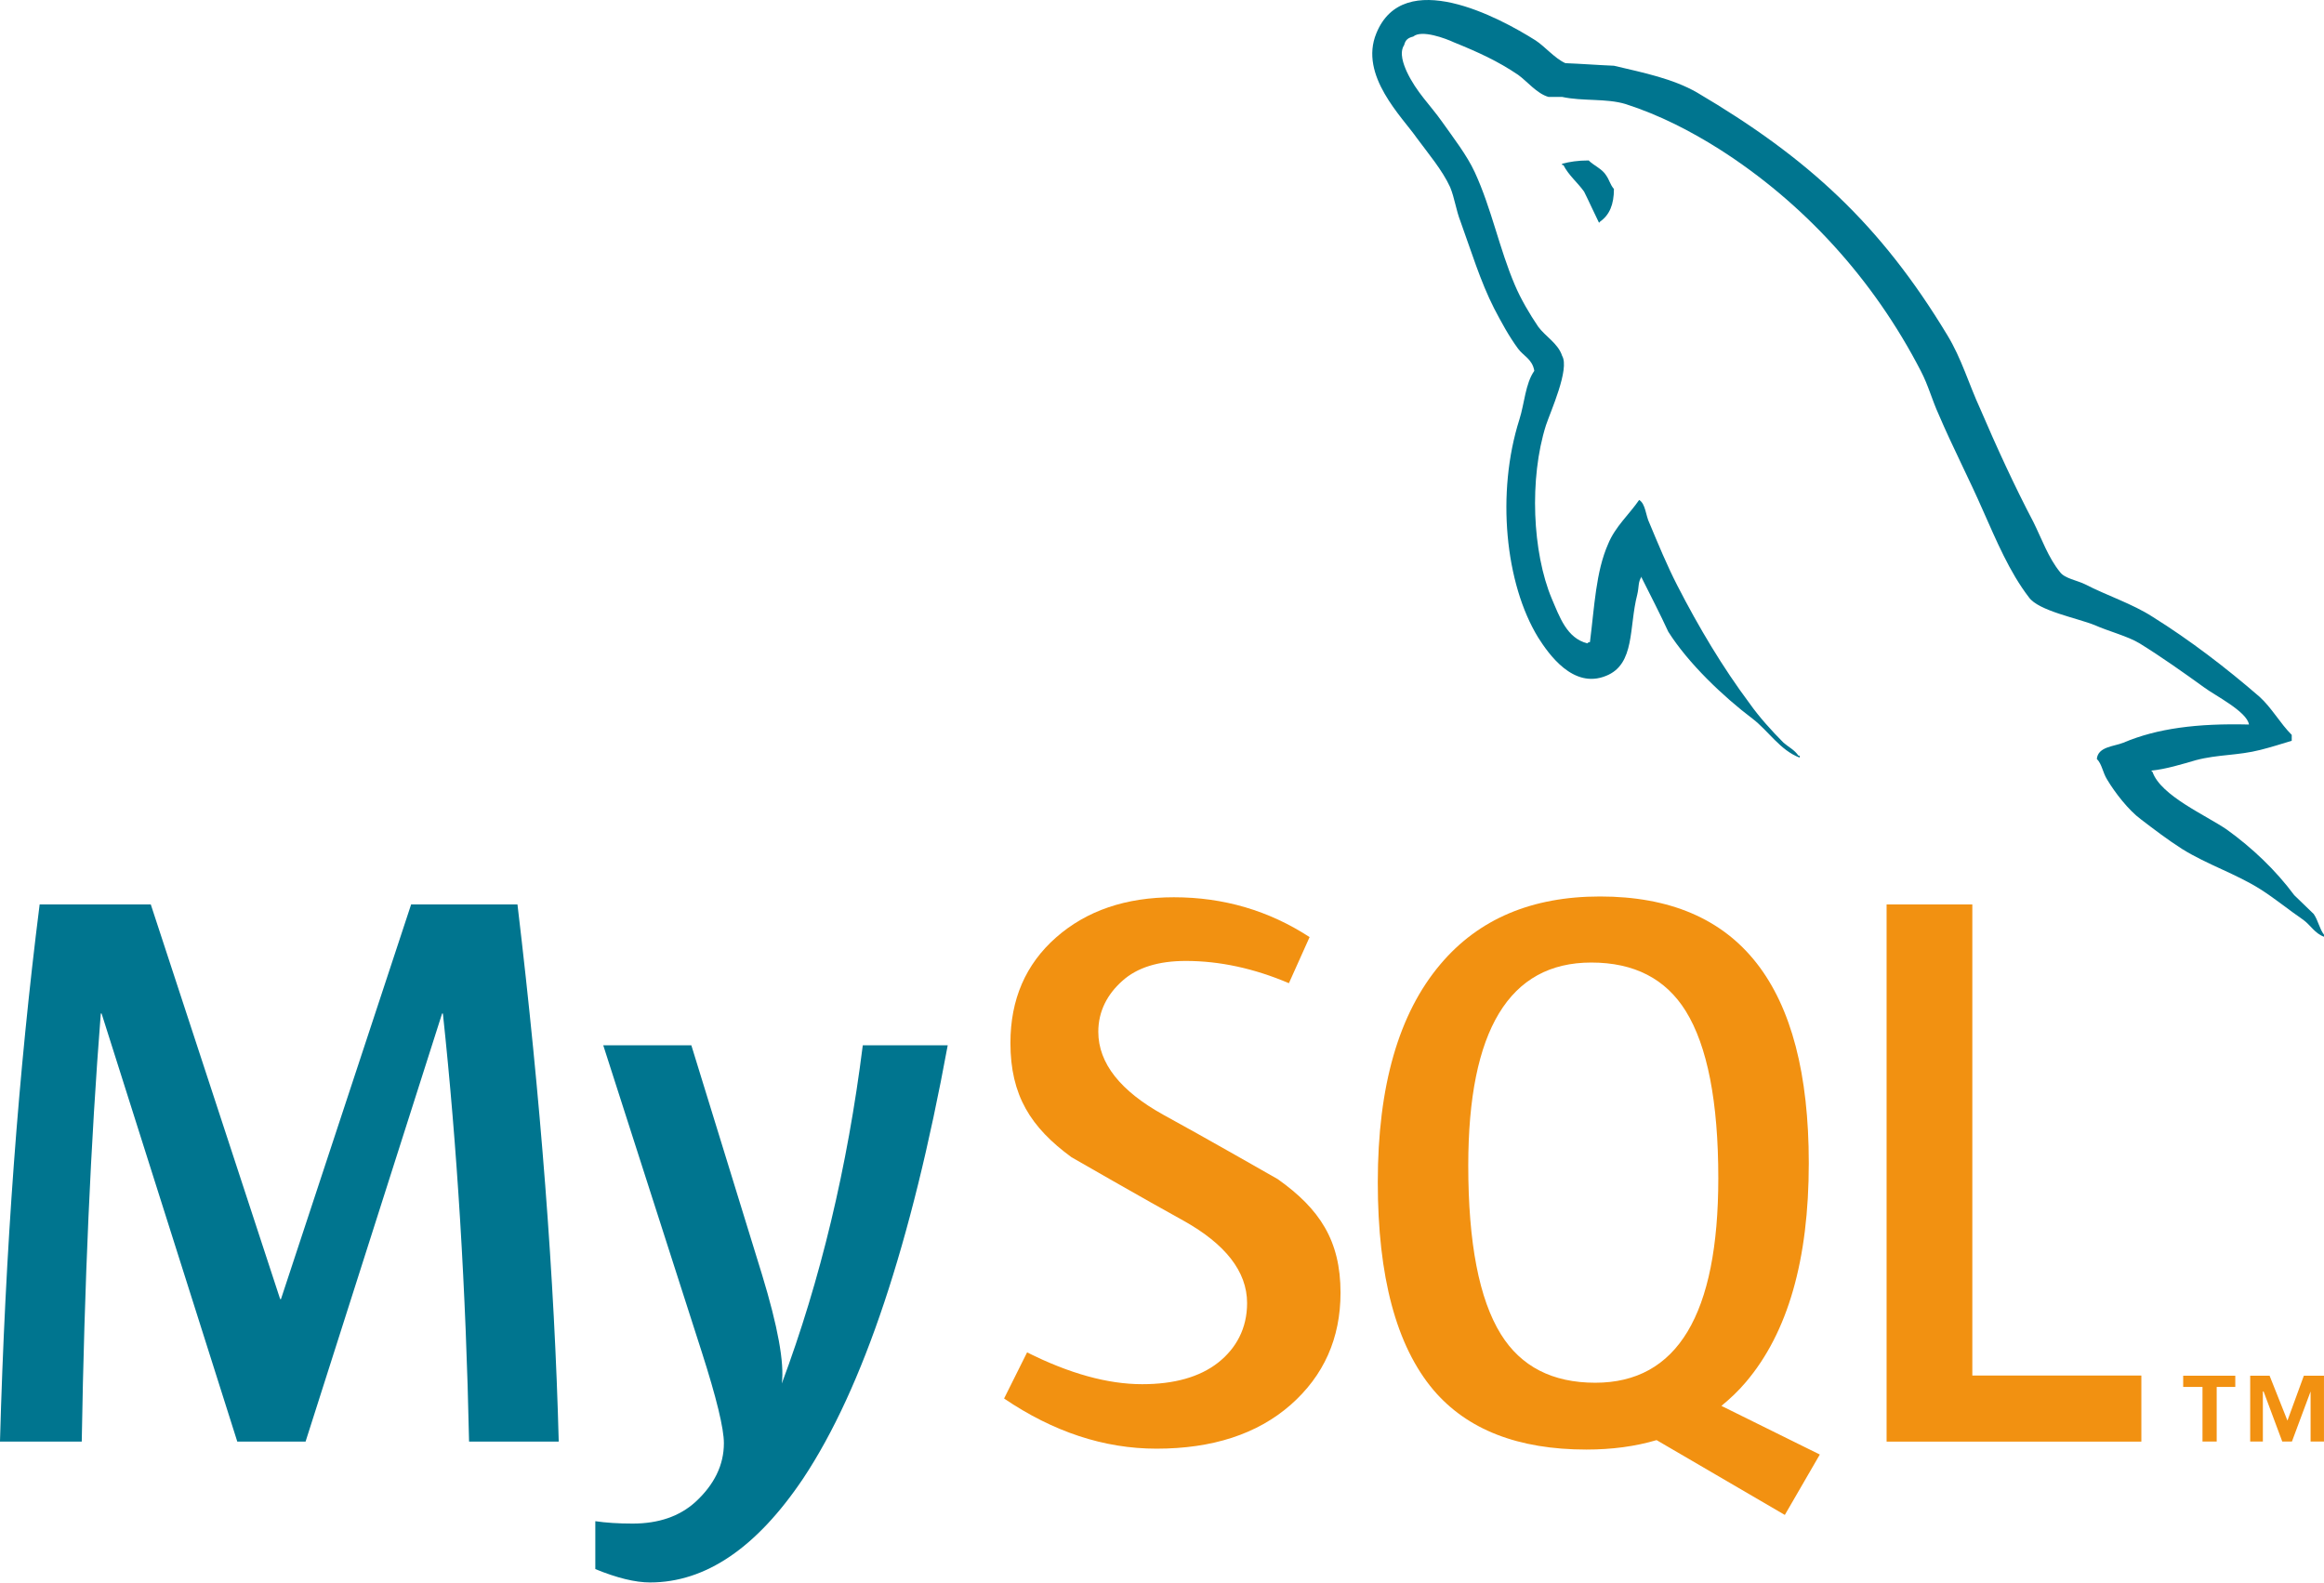
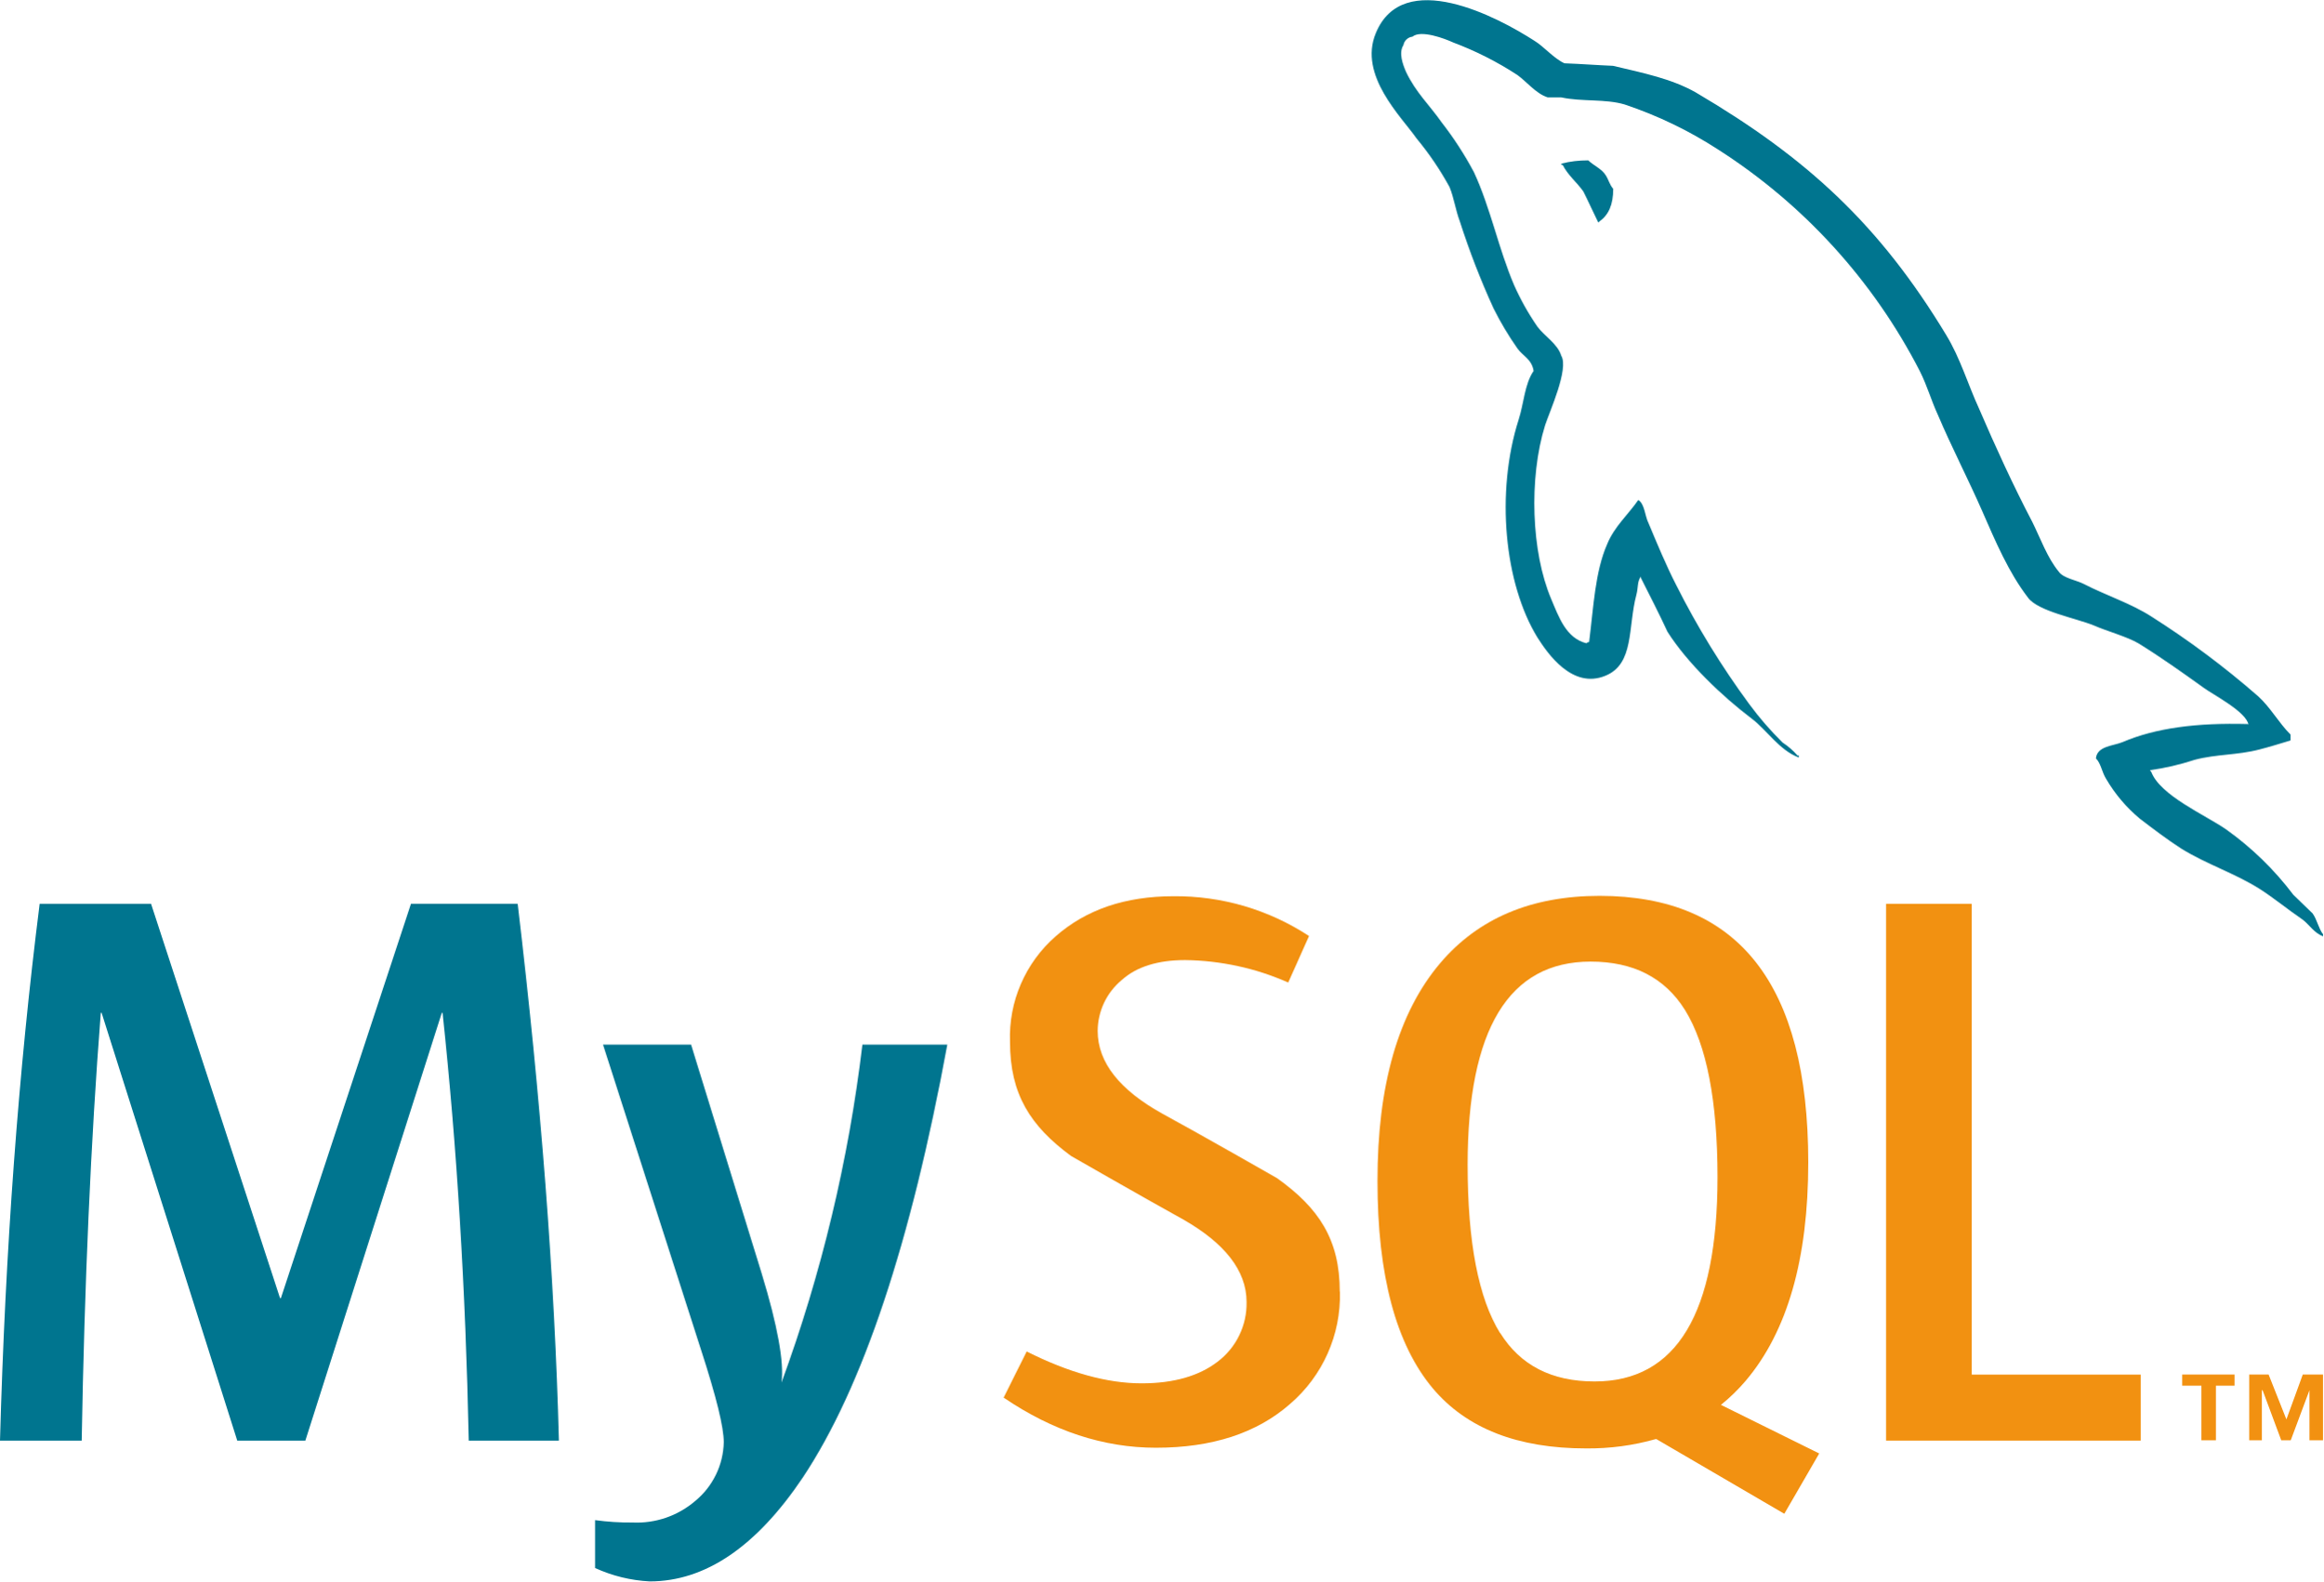
- <svg xmlns="http://www.w3.org/2000/svg" version="1.1" viewBox="0 0 388.12 264.29" width="388.12" height="264.29" preserveAspectRatio="xMinYMin meet">
-   <g display="inline" transform="matrix(1.818926,0,0,1.823775,-82.14211,-64.84365)">
-     <g transform="matrix(1.269924,0,0,-1.269924,3.366231,208.1249)">
-       <g transform="scale(0.1,0.1)">
-         <path fill-rule="nonzero" fill="#00758F" d="m733.07,319.32-64.832,0c-2.28,109.43-8.6,212.33-18.93,308.72h-0.571l-98.711-308.72h-49.363l-98.113,308.72h-0.578c-7.28-92.57-11.86-195.47-13.77-308.72h-59.113c3.82,137.73,13.38,266.84,28.68,387.36h80.356l93.535-284.62h0.574l94.109,284.62h76.887c16.836-141.15,26.778-270.3,29.832-387.36" />
-         <path fill-rule="nonzero" fill="#00758F" d="m1014.3,605.11c-26.401-143.25-61.225-247.35-104.45-312.29-33.679-50.039-70.574-75.058-110.75-75.058-10.71,0-23.917,3.226-39.589,9.636v34.532c7.656-1.121,16.64-1.719,26.972-1.719,18.743,0,33.848,5.18,45.34,15.519,13.762,12.598,20.649,26.758,20.649,42.45,0,10.718-5.372,32.711-16.067,65.98l-71.152,220.95h63.691l51.067-165.25c11.472-37.519,16.257-63.711,14.343-78.64,27.93,74.601,47.442,155.9,58.543,243.89h61.401" />
-         <path fill-rule="nonzero" fill="#F29111" d="m1298.3,426.69c0-32.851-12.07-59.82-36.13-80.921-24.08-21.008-56.43-31.54-96.94-31.54-37.89,0-74.61,12.122-110.18,36.168l16.64,33.274c30.61-15.301,58.31-22.942,83.18-22.942,23.33,0,41.59,5.192,54.8,15.45,13.18,10.332,21.08,24.742,21.08,43.019,0,23-16.04,42.66-45.47,59.153-27.17,14.91-81.47,46.039-81.47,46.039-29.42,21.461-44.17,44.488-44.17,82.429,0,31.379,11,56.742,32.97,76.039,22.02,19.336,50.43,29.004,85.22,29.004,35.96,0,68.66-9.597,98.11-28.722l-14.96-33.243c-25.2,10.684-50.05,16.047-74.55,16.047-19.88,0-35.2-4.773-45.88-14.375-10.74-9.519-17.38-21.769-17.38-36.699,0-22.941,16.39-42.84,46.65-59.652,27.51-14.918,83.14-46.649,83.14-46.649,30.26-21.422,45.34-44.261,45.34-81.879" />
-         <path fill-rule="evenodd" fill="#F29111" d="m1414.2,396.81c-15.69,25.25-23.55,65.769-23.55,121.64,0,97.539,29.66,146.34,88.95,146.34,31,0,53.75-11.672,68.3-34.992,15.67-25.262,23.53-65.43,23.53-120.52,0-98.32-29.66-147.5-88.95-147.5-30.99,0-53.75,11.66-68.28,35.028m230.68-86.829-71.2,35.11c6.34,5.199,12.36,10.808,17.81,17.301,30.23,35.539,45.36,88.14,45.36,157.78,0,128.15-50.31,192.26-150.92,192.26-49.35,0-87.81-16.25-115.35-48.797-30.24-35.582-45.34-87.985-45.34-157.23,0-68.089,13.38-118.04,40.16-149.77,24.4-28.68,61.3-43.04,110.7-43.04,18.43,0,35.34,2.269,50.71,6.808l92.72-53.957,25.28,43.539" />
-         <path fill-rule="nonzero" fill="#F29111" d="m1877.3,319.32-184.19,0,0,387.36,61.98,0,0-339.71,122.21,0,0-47.649" />
-         <path fill-rule="nonzero" fill="#F29111" d="m1921.5,319.36,10.27,0,0,39.411,13.44,0,0,8.05-37.67,0,0-8.05,13.96,0,0-39.411zm78.15,0,9.68,0,0,47.461-14.56,0-11.85-32.351-12.9,32.351-14.03,0,0-47.461,9.16,0,0,36.121,0.52,0,13.51-36.121,6.98,0,13.49,36.121,0-36.121" />
-         <path fill-rule="evenodd" fill="#00758F" d="m1955.1,836.43c-37.46,0.937-66.47-2.801-90.8-13.106-7.02-2.805-18.24-2.805-19.2-11.699,3.77-3.738,4.22-9.817,7.52-14.988,5.6-9.36,15.41-21.977,24.32-28.547,9.83-7.492,19.66-14.953,29.97-21.504,18.24-11.281,38.84-17.805,56.6-29.043,10.33-6.543,20.59-14.961,30.92-22,5.13-3.742,8.38-9.836,14.96-12.152v1.417c-3.3,4.2-4.22,10.286-7.48,14.993-4.67,4.644-9.36,8.883-14.05,13.543-13.58,18.25-30.45,34.148-48.66,47.254-14.99,10.324-47.77,24.367-53.83,41.632,0,0-0.49,0.496-0.95,0.957,10.3,0.95,22.49,4.7,32.31,7.539,15.89,4.2,30.4,3.25,46.78,7.45,7.5,1.886,14.99,4.242,22.51,6.543v4.242c-8.47,8.406-14.53,19.656-23.42,27.605-23.85,20.586-50.09,40.696-77.23,57.571-14.53,9.363-33.25,15.418-48.7,23.394-5.59,2.813-14.94,4.199-18.23,8.906-8.43,10.293-13.13,23.848-19.2,36.036-13.56,25.713-26.69,54.253-38.37,81.443-8.42,18.24-13.57,36.48-23.87,53.34-48.23,79.58-100.63,127.76-181.13,175.04-17.32,9.84-37.91,14.05-59.89,19.2-11.72,0.49-23.41,1.4-35.11,1.86-7.5,3.29-15,12.19-21.54,16.4-26.69,16.84-95.46,53.34-115.13,5.14-12.64-30.44,18.72-60.38,29.49-75.83,7.95-10.75,18.26-22.94,23.85-35.09,3.28-7.96,4.22-16.4,7.51-24.81,7.48-20.59,14.49-43.53,24.34-62.73,5.13-9.83,10.74-20.14,17.29-28.99,3.78-5.18,10.31-7.49,11.72-15.94-6.53-9.35-7.04-23.39-10.78-35.1-16.84-52.89-10.3-118.41,13.58-157.25,7.47-11.699,25.28-37.449,49.15-27.597,21.06,8.41,16.38,35.089,22.46,58.476,1.4,5.656,0.46,9.367,3.26,13.106v-0.946c6.55-13.086,13.12-25.691,19.2-38.84,14.53-22.91,39.78-46.785,60.86-62.683,11.2-8.457,20.1-22.942,34.14-28.106v1.414h-0.92c-2.82,4.2-7.02,6.086-10.77,9.348-8.42,8.43-17.76,18.731-24.34,28.086-19.65,26.199-36.99,55.234-52.4,85.184-7.51,14.543-14.05,30.441-20.14,44.941-2.8,5.59-2.8,14.039-7.49,16.84-7.04-10.285-17.31-19.191-22.45-31.789-8.9-20.149-9.83-44.949-13.13-70.703-1.86-0.489-0.92,0-1.86-0.93-14.96,3.742-20.11,19.184-25.74,32.246-14.04,33.274-16.4,86.627-4.21,125.01,3.26,9.81,17.34,40.7,11.7,50.06-2.83,8.93-12.18,14.03-17.32,21.08-6.07,8.89-12.66,20.1-16.83,29.95-11.24,26.2-16.89,55.23-29.02,81.43-5.62,12.19-15.47,24.83-23.4,36.04-8.91,12.64-18.73,21.53-25.76,36.49-2.32,5.16-5.6,13.59-1.87,19.19,0.92,3.75,2.82,5.16,6.57,6.1,6.05,5.15,23.39-1.39,29.46-4.2,17.33-7,31.84-13.59,46.33-23.4,6.56-4.69,13.58-13.58,21.99-15.94h9.85c14.97-3.25,31.83-0.91,45.88-5.14,24.79-7.95,47.25-19.65,67.39-32.29,61.29-38.85,111.84-94.09,145.99-160.07,5.63-10.75,7.99-20.59,13.13-31.8,9.83-22.98,22.01-46.38,31.82-68.823,9.82-22,19.2-44.446,33.26-62.727,7-9.812,35.09-14.961,47.73-20.113,9.34-4.199,23.87-7.949,32.3-13.09,15.91-9.812,31.79-21.062,46.79-31.844,7.47-5.617,30.88-17.304,32.29-26.679" />
-         <path fill-rule="evenodd" fill="#00758F" d="m1477.7,1243.2c-7.94,0-13.54-0.96-19.19-2.35v-0.94h0.91c3.78-7.47,10.34-12.66,14.98-19.2,3.77-7.49,7.05-14.95,10.79-22.45,0.46,0.46,0.91,0.95,0.91,0.95,6.6,4.66,9.87,12.14,9.87,23.39-2.83,3.3-3.27,6.55-5.63,9.84-2.8,4.67-8.89,7.01-12.64,10.76" />
-       </g>
-     </g>
-   </g>
+ <svg xmlns="http://www.w3.org/2000/svg" id="图层_1" data-name="图层 1" viewBox="0 0 310.51 211.43">
+   <defs>
+     <style>.cls-1,.cls-4{fill:#00758f;}.cls-2,.cls-3{fill:#f29111;}.cls-3,.cls-4{fill-rule:evenodd;}</style>
+   </defs>
+   <path class="cls-1" d="M113.46,219.05h-12q-.63-30.42-3.5-57.2h-.1l-18.24,57.2H70.52l-18.13-57.2h-.11q-2,25.72-2.55,57.2H38.81q1.06-38.28,5.3-71.77H59L76.24,200h.11l17.39-52.73H108q4.67,39.22,5.51,71.77" transform="translate(-38.81 -26.43)" />
+   <path class="cls-1" d="M165.43,166.1q-7.32,39.81-19.3,57.86-9.33,13.9-20.47,13.91a20.05,20.05,0,0,1-7.31-1.79v-6.4a34.22,34.22,0,0,0,5,.32,12,12,0,0,0,8.38-2.88,10.48,10.48,0,0,0,3.82-7.86c0-2-1-6.06-3-12.23L119.41,166.1h11.77l9.44,30.61q3.18,10.44,2.65,14.57a200.26,200.26,0,0,0,10.81-45.18h11.35" transform="translate(-38.81 -26.43)" />
+   <path class="cls-2" d="M217.91,199.15a19.1,19.1,0,0,1-6.67,15Q204.57,220,193.32,220q-10.5,0-20.36-6.7l3.08-6.17q8.47,4.26,15.37,4.26c4.31,0,7.68-1,10.12-2.87a9.76,9.76,0,0,0,3.9-8c0-4.26-3-7.9-8.4-11-5-2.76-15.06-8.53-15.06-8.53-5.43-4-8.16-8.24-8.16-15.27a17.87,17.87,0,0,1,6.09-14.09q6.1-5.37,15.75-5.37a32.46,32.46,0,0,1,18.13,5.32L211,157.8a35.06,35.06,0,0,0-13.78-3q-5.51,0-8.48,2.67a8.9,8.9,0,0,0-3.21,6.8c0,4.25,3,7.93,8.62,11.05,5.08,2.76,15.36,8.64,15.36,8.64,5.6,4,8.38,8.2,8.38,15.17" transform="translate(-38.81 -26.43)" />
+   <path class="cls-3" d="M239.33,204.69q-4.35-7-4.35-22.54Q235,155,251.42,155q8.58,0,12.62,6.48,4.33,7,4.34,22.33,0,27.33-16.43,27.33-8.59,0-12.62-6.49M282,220.78l-13.16-6.51a24.81,24.81,0,0,0,3.29-3.2q8.39-9.88,8.38-29.24,0-35.61-27.89-35.62-13.67,0-21.31,9-8.39,9.9-8.38,29.13,0,18.93,7.42,27.75,6.76,8,20.46,8a33,33,0,0,0,9.37-1.26l17.13,10,4.67-8.07" transform="translate(-38.81 -26.43)" />
+   <path class="cls-2" d="M324.91,219.05h-34V147.28h11.45v62.94h22.59v8.83" transform="translate(-38.81 -26.43)" />
+   <path class="cls-2" d="M333.07,219H335v-7.3h2.49v-1.49h-7v1.49h2.57V219Zm14.45,0h1.79v-8.79h-2.7l-2.19,6-2.38-6h-2.59V219h1.69v-6.69h.1l2.49,6.69H345l2.5-6.69V219" transform="translate(-38.81 -26.43)" />
+   <path class="cls-4" d="M339.28,123.24c-6.92-.18-12.28.51-16.78,2.42-1.29.52-3.37.52-3.54,2.17.69.69.78,1.82,1.39,2.78a20.14,20.14,0,0,0,4.49,5.29c1.82,1.39,3.63,2.77,5.54,4,3.37,2.09,7.18,3.3,10.46,5.38,1.91,1.22,3.8,2.78,5.71,4.08.95.69,1.55,1.82,2.77,2.25v-.26c-.61-.78-.78-1.91-1.39-2.78-.86-.86-1.73-1.65-2.59-2.51a41.2,41.2,0,0,0-9-8.75c-2.77-1.92-8.83-4.52-10-7.72l-.18-.18a34.52,34.52,0,0,0,6-1.39c2.94-.78,5.62-.6,8.65-1.38,1.38-.35,2.77-.79,4.16-1.21v-.79c-1.57-1.56-2.69-3.64-4.33-5.12a116.15,116.15,0,0,0-14.27-10.66c-2.69-1.74-6.15-2.86-9-4.34-1-.52-2.76-.77-3.37-1.65-1.56-1.9-2.43-4.42-3.55-6.67-2.5-4.77-4.93-10.06-7.09-15.09-1.55-3.38-2.51-6.76-4.41-9.89-8.91-14.74-18.59-23.67-33.47-32.43-3.2-1.82-7-2.6-11.07-3.56-2.16-.09-4.32-.26-6.49-.34-1.38-.61-2.77-2.26-4-3C239,28.71,226.33,22,222.7,30.88c-2.34,5.64,3.46,11.19,5.45,14.05a41.08,41.08,0,0,1,4.41,6.5c.6,1.47.78,3,1.38,4.6a105.45,105.45,0,0,0,4.5,11.62,41.35,41.35,0,0,0,3.2,5.37c.69,1,1.9,1.39,2.16,3-1.2,1.74-1.3,4.34-2,6.51-3.11,9.8-1.9,21.94,2.51,29.13,1.38,2.17,4.67,6.94,9.08,5.12,3.89-1.56,3-6.5,4.15-10.84.26-1,.09-1.73.6-2.43v.18c1.21,2.42,2.43,4.76,3.55,7.2,2.69,4.24,7.35,8.66,11.25,11.61,2.07,1.57,3.71,4.25,6.31,5.21v-.26h-.17a9.75,9.75,0,0,0-2-1.74,42.86,42.86,0,0,1-4.5-5.2,110.65,110.65,0,0,1-9.68-15.78c-1.39-2.7-2.6-5.64-3.73-8.33-.51-1-.51-2.6-1.38-3.12-1.3,1.9-3.2,3.55-4.15,5.89-1.64,3.73-1.81,8.33-2.42,13.1-.35.09-.17,0-.35.17-2.76-.69-3.71-3.55-4.75-6-2.6-6.17-3-16-.78-23.17.6-1.81,3.2-7.54,2.16-9.27-.52-1.66-2.25-2.6-3.2-3.91a34,34,0,0,1-3.11-5.55c-2.08-4.85-3.12-10.23-5.36-15.08a46.13,46.13,0,0,0-4.33-6.68c-1.64-2.34-3.46-4-4.76-6.76-.43-1-1-2.52-.34-3.56a1.39,1.39,0,0,1,1.21-1.13c1.12-.95,4.32.26,5.44.78a43.85,43.85,0,0,1,8.57,4.34c1.21.86,2.51,2.51,4.06,3h1.82c2.77.6,5.88.17,8.48.95a55.17,55.17,0,0,1,12.45,6,76.89,76.89,0,0,1,27,29.66c1,2,1.48,3.82,2.43,5.89,1.81,4.26,4.06,8.6,5.88,12.76s3.54,8.23,6.14,11.62c1.29,1.82,6.49,2.77,8.82,3.73,1.73.77,4.41,1.47,6,2.42,2.94,1.82,5.87,3.9,8.65,5.9,1.38,1,5.7,3.21,6,4.94" transform="translate(-38.81 -26.43)" />
+   <path class="cls-4" d="M251.06,47.87a14.15,14.15,0,0,0-3.54.43v.18h.17c.69,1.38,1.91,2.34,2.76,3.55.7,1.39,1.31,2.77,2,4.16l.17-.17c1.22-.87,1.82-2.25,1.82-4.34-.52-.61-.6-1.21-1-1.82-.52-.86-1.64-1.3-2.34-2" transform="translate(-38.81 -26.43)" />
</svg>
